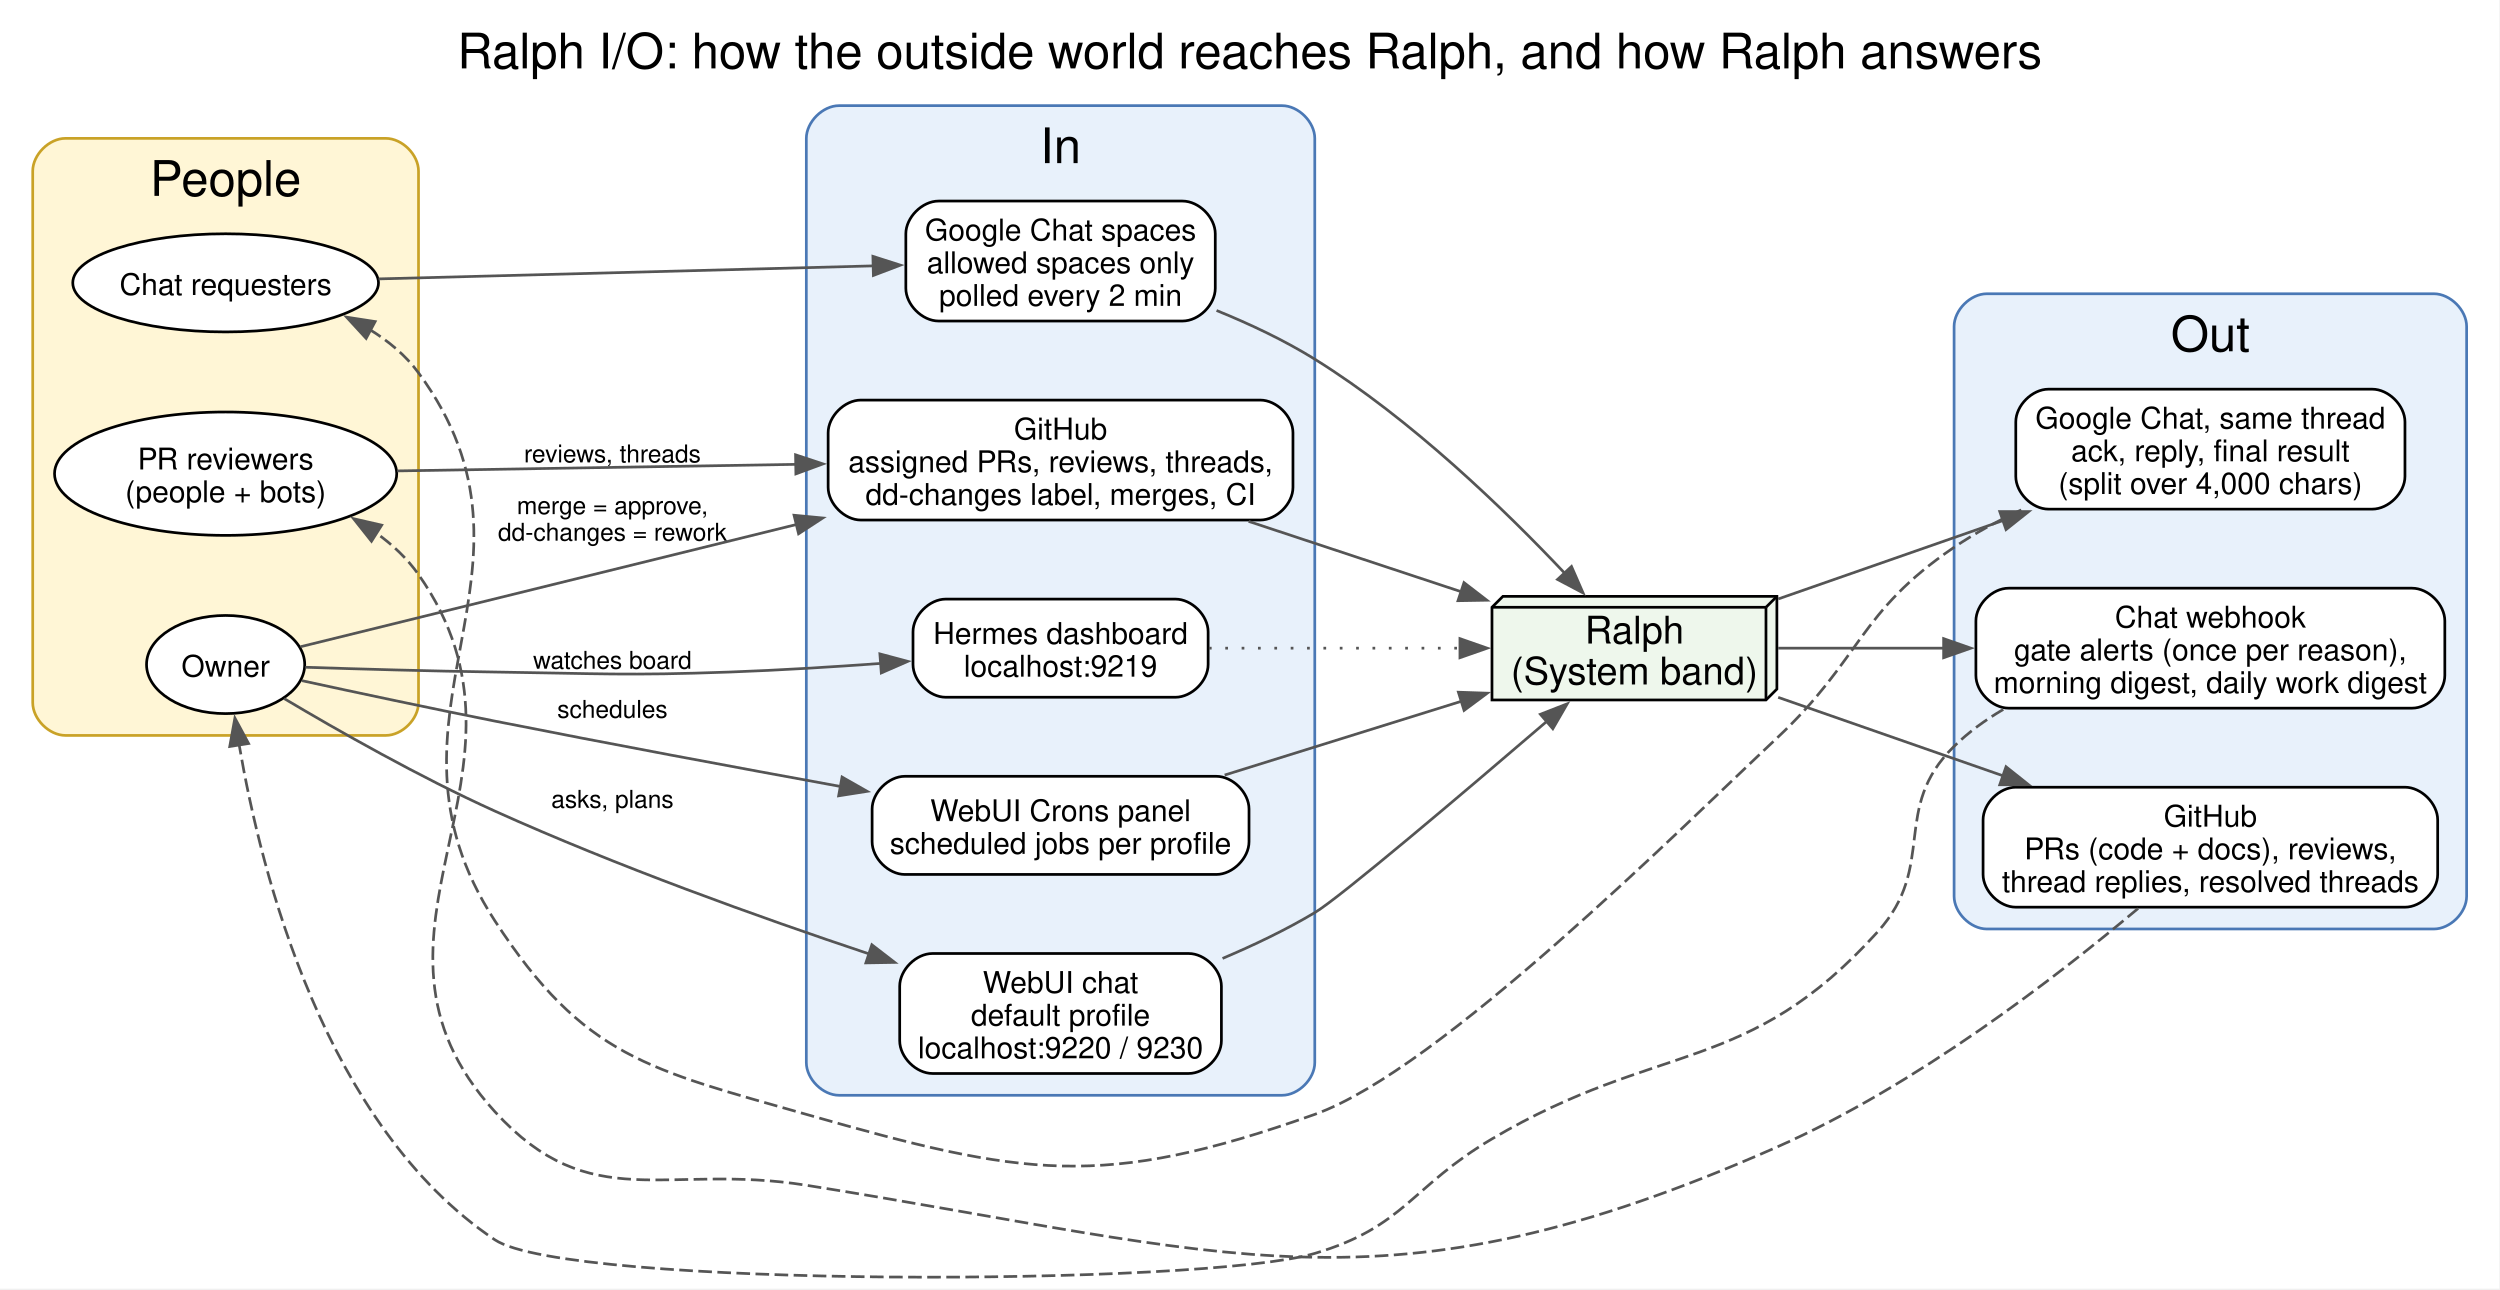
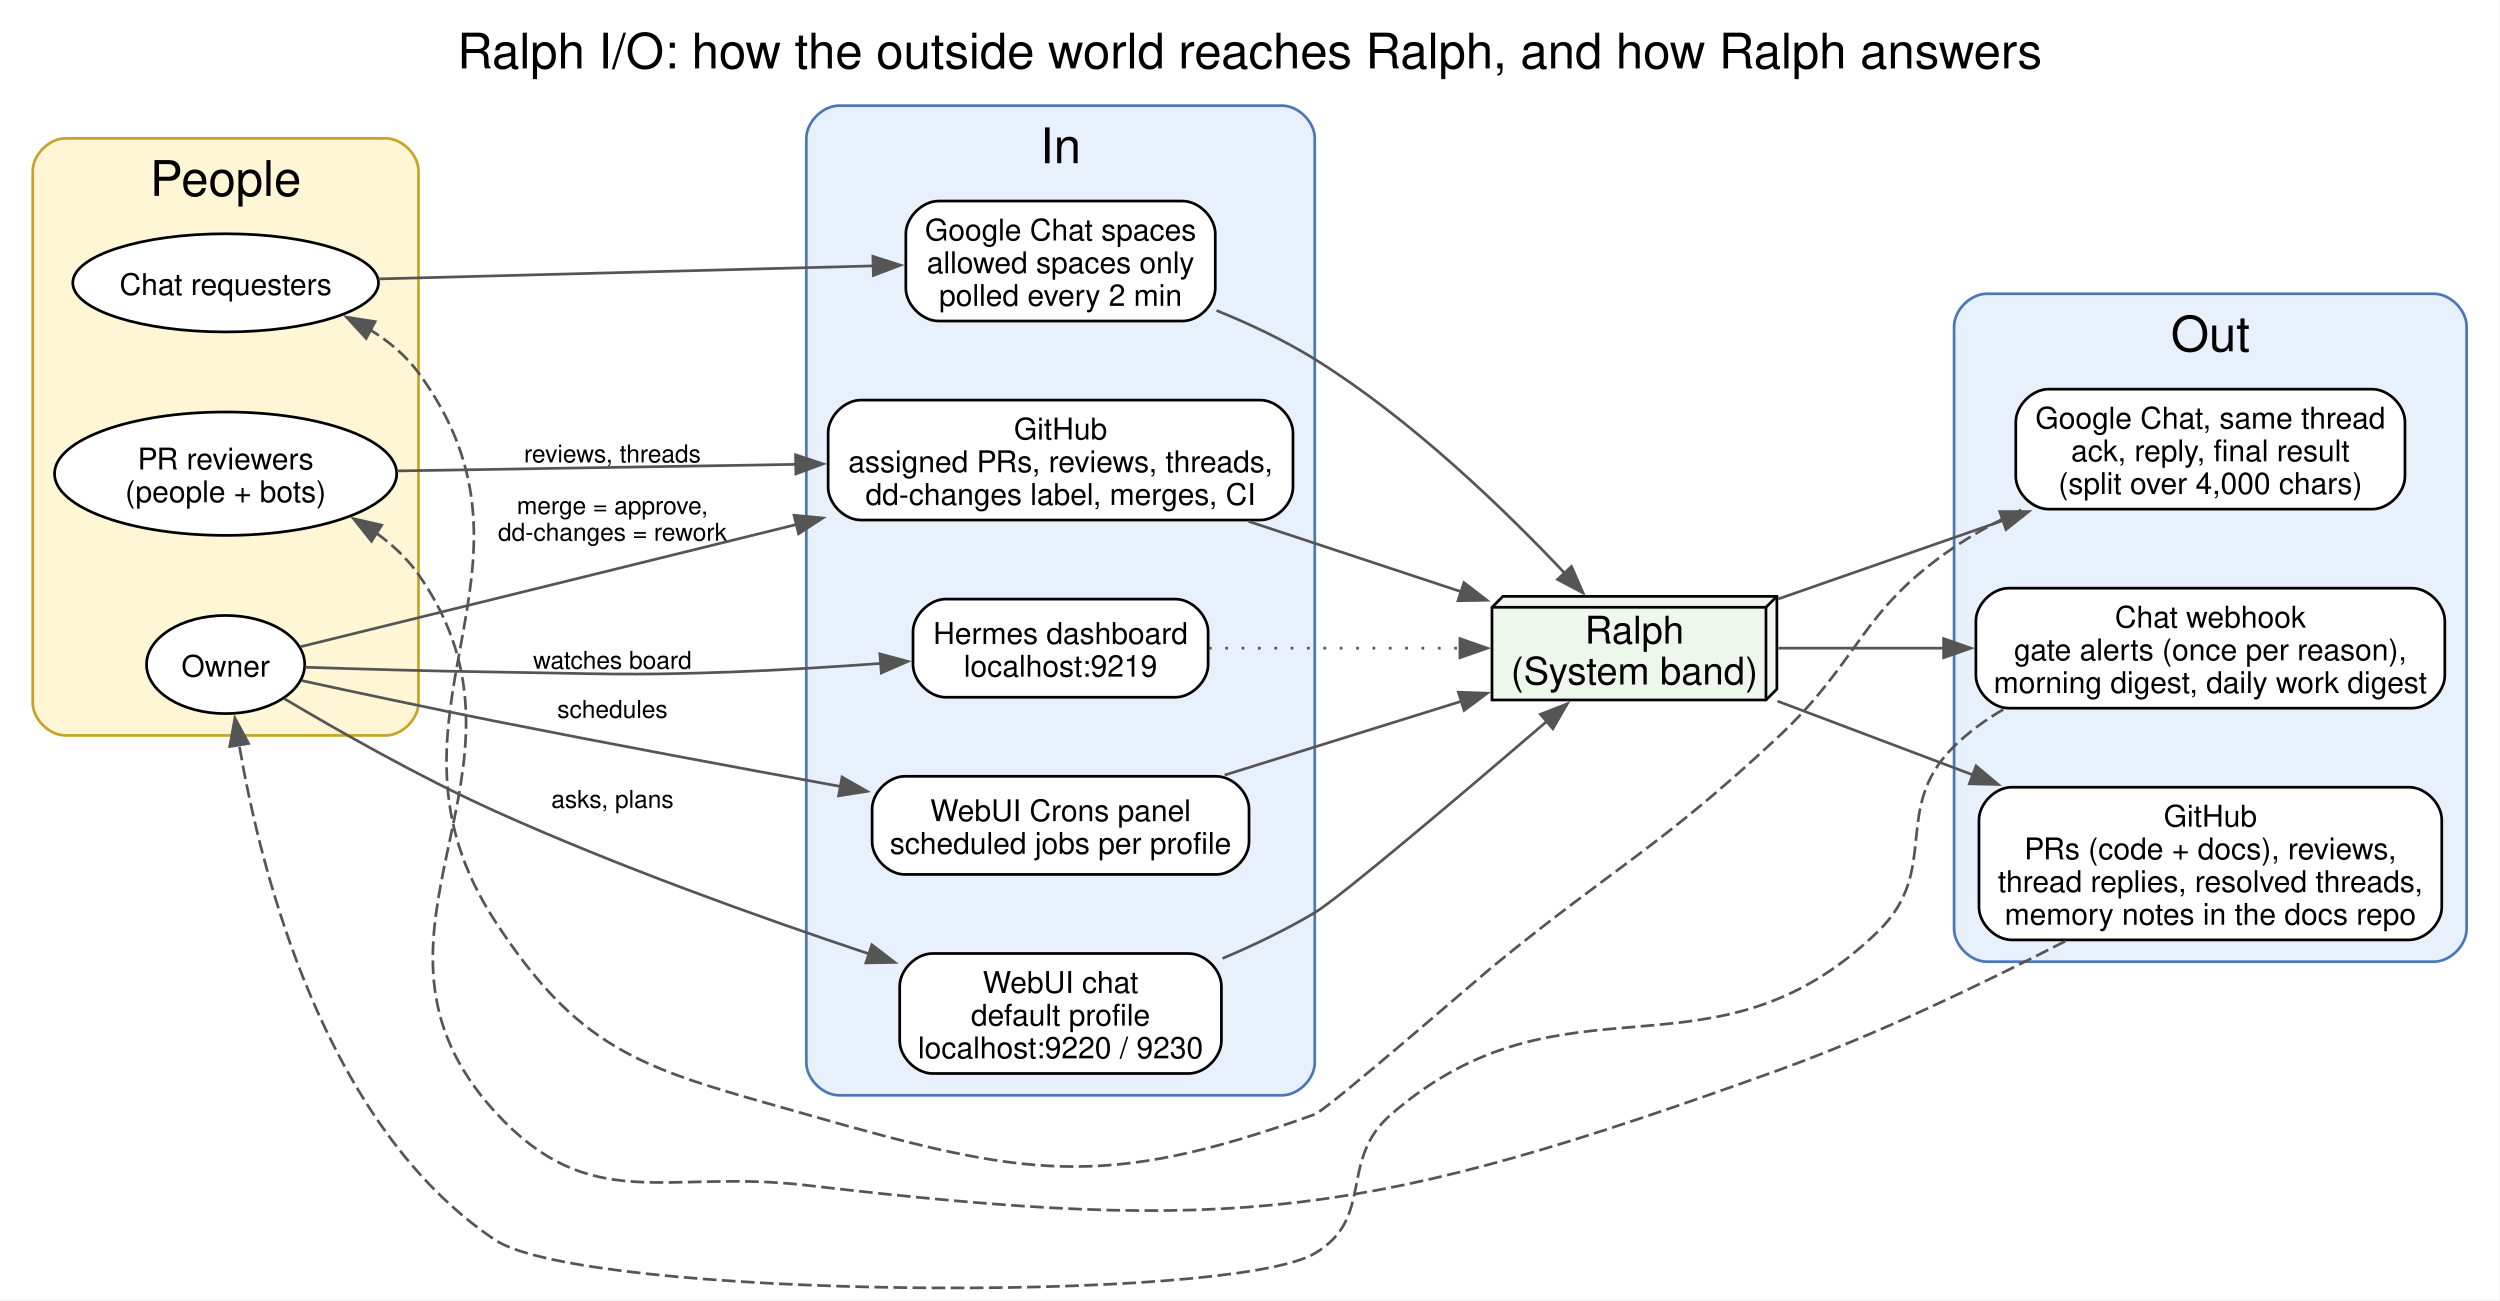
- <svg xmlns="http://www.w3.org/2000/svg" width="917pt" height="473pt" viewBox="0.00 0.00 917.00 473.00">
-   <g id="graph0" class="graph" transform="scale(1 1) rotate(0) translate(4 468.68)">
-     <polygon fill="white" stroke="none" points="-4,4 -4,-468.68 912.76,-468.68 912.76,4 -4,4" />
-     <text xml:space="preserve" text-anchor="middle" x="454.38" y="-443.58" font-family="Helvetica,sans-Serif" font-size="18.00">Ralph I/O: how the outside world reaches Ralph, and how Ralph answers</text>
+ <svg xmlns="http://www.w3.org/2000/svg" width="917pt" height="477pt" viewBox="0.00 0.00 917.00 477.00">
+   <g id="graph0" class="graph" transform="scale(1 1) rotate(0) translate(4 472.74)">
+     <polygon fill="white" stroke="none" points="-4,4 -4,-472.74 912.76,-472.74 912.76,4 -4,4" />
+     <text xml:space="preserve" text-anchor="middle" x="454.38" y="-447.64" font-family="Helvetica,sans-Serif" font-size="18.00">Ralph I/O: how the outside world reaches Ralph, and how Ralph answers</text>
    <g id="clust1" class="cluster">
-       <path fill="#fff6d6" stroke="#c9a227" d="M20,-198.93C20,-198.93 137.51,-198.93 137.51,-198.93 143.51,-198.93 149.51,-204.93 149.51,-210.93 149.51,-210.93 149.51,-405.93 149.51,-405.93 149.51,-411.93 143.51,-417.93 137.51,-417.93 137.51,-417.93 20,-417.93 20,-417.93 14,-417.93 8,-411.93 8,-405.93 8,-405.93 8,-210.93 8,-210.93 8,-204.93 14,-198.93 20,-198.93" />
-       <text xml:space="preserve" text-anchor="middle" x="78.76" y="-396.83" font-family="Helvetica,sans-Serif" font-size="18.00">People</text>
+       <path fill="#fff6d6" stroke="#c9a227" d="M20,-202.99C20,-202.99 137.51,-202.99 137.51,-202.99 143.51,-202.99 149.51,-208.99 149.51,-214.99 149.51,-214.99 149.51,-409.99 149.51,-409.99 149.51,-415.99 143.51,-421.99 137.51,-421.99 137.51,-421.99 20,-421.99 20,-421.99 14,-421.99 8,-415.99 8,-409.99 8,-409.99 8,-214.99 8,-214.99 8,-208.99 14,-202.99 20,-202.99" />
+       <text xml:space="preserve" text-anchor="middle" x="78.76" y="-400.89" font-family="Helvetica,sans-Serif" font-size="18.00">People</text>
    </g>
    <g id="clust2" class="cluster">
-       <path fill="#e8f1fb" stroke="#4a78b5" d="M303.76,-66.93C303.76,-66.93 466.26,-66.93 466.26,-66.93 472.26,-66.93 478.26,-72.93 478.26,-78.93 478.26,-78.93 478.26,-417.93 478.26,-417.93 478.26,-423.93 472.26,-429.93 466.26,-429.93 466.26,-429.93 303.76,-429.93 303.76,-429.93 297.76,-429.93 291.76,-423.93 291.76,-417.93 291.76,-417.93 291.76,-78.93 291.76,-78.93 291.76,-72.93 297.76,-66.93 303.76,-66.93" />
-       <text xml:space="preserve" text-anchor="middle" x="385.01" y="-408.83" font-family="Helvetica,sans-Serif" font-size="18.00">In</text>
+       <path fill="#e8f1fb" stroke="#4a78b5" d="M303.76,-70.99C303.76,-70.99 466.26,-70.99 466.26,-70.99 472.26,-70.99 478.26,-76.99 478.26,-82.99 478.26,-82.99 478.26,-421.99 478.26,-421.99 478.26,-427.99 472.26,-433.99 466.26,-433.99 466.26,-433.99 303.76,-433.99 303.76,-433.99 297.76,-433.99 291.76,-427.99 291.76,-421.99 291.76,-421.99 291.76,-82.99 291.76,-82.99 291.76,-76.99 297.76,-70.99 303.76,-70.99" />
+       <text xml:space="preserve" text-anchor="middle" x="385.01" y="-412.89" font-family="Helvetica,sans-Serif" font-size="18.00">In</text>
    </g>
    <g id="clust3" class="cluster">
-       <path fill="#e8f1fb" stroke="#4a78b5" d="M724.76,-127.93C724.76,-127.93 888.76,-127.93 888.76,-127.93 894.76,-127.93 900.76,-133.93 900.76,-139.93 900.76,-139.93 900.76,-348.93 900.76,-348.93 900.76,-354.93 894.76,-360.93 888.76,-360.93 888.76,-360.93 724.76,-360.93 724.76,-360.93 718.76,-360.93 712.76,-354.93 712.76,-348.93 712.76,-348.93 712.76,-139.93 712.76,-139.93 712.76,-133.93 718.76,-127.93 724.76,-127.93" />
-       <text xml:space="preserve" text-anchor="middle" x="806.76" y="-339.83" font-family="Helvetica,sans-Serif" font-size="18.00">Out</text>
+       <path fill="#e8f1fb" stroke="#4a78b5" d="M724.76,-119.99C724.76,-119.99 888.76,-119.99 888.76,-119.99 894.76,-119.99 900.76,-125.99 900.76,-131.99 900.76,-131.99 900.76,-352.99 900.76,-352.99 900.76,-358.99 894.76,-364.99 888.76,-364.99 888.76,-364.99 724.76,-364.99 724.76,-364.99 718.76,-364.99 712.76,-358.99 712.76,-352.99 712.76,-352.99 712.76,-131.99 712.76,-131.99 712.76,-125.99 718.76,-119.99 724.76,-119.99" />
+       <text xml:space="preserve" text-anchor="middle" x="806.76" y="-343.89" font-family="Helvetica,sans-Serif" font-size="18.00">Out</text>
    </g>
    <g id="node1" class="node">
-       <ellipse fill="white" stroke="black" cx="78.76" cy="-224.93" rx="29.01" ry="18" />
-       <text xml:space="preserve" text-anchor="middle" x="78.76" y="-220.48" font-family="Helvetica,sans-Serif" font-size="11.00">Owner</text>
+       <ellipse fill="white" stroke="black" cx="78.76" cy="-228.99" rx="29.01" ry="18" />
+       <text xml:space="preserve" text-anchor="middle" x="78.76" y="-224.54" font-family="Helvetica,sans-Serif" font-size="11.00">Owner</text>
    </g>
    <g id="node4" class="node">
-       <path fill="white" stroke="black" d="M432.01,-118.93C432.01,-118.93 338.01,-118.93 338.01,-118.93 332.01,-118.93 326.01,-112.93 326.01,-106.93 326.01,-106.93 326.01,-86.93 326.01,-86.93 326.01,-80.93 332.01,-74.93 338.01,-74.93 338.01,-74.93 432.01,-74.93 432.01,-74.93 438.01,-74.93 444.01,-80.93 444.01,-86.93 444.01,-86.93 444.01,-106.93 444.01,-106.93 444.01,-112.93 438.01,-118.93 432.01,-118.93" />
-       <text xml:space="preserve" text-anchor="middle" x="385.01" y="-104.48" font-family="Helvetica,sans-Serif" font-size="11.00">WebUI chat</text>
-       <text xml:space="preserve" text-anchor="middle" x="385.01" y="-92.48" font-family="Helvetica,sans-Serif" font-size="11.00">default profile</text>
-       <text xml:space="preserve" text-anchor="middle" x="385.01" y="-80.48" font-family="Helvetica,sans-Serif" font-size="11.00">localhost:9220 / 9230</text>
+       <path fill="white" stroke="black" d="M432.01,-122.99C432.01,-122.99 338.01,-122.99 338.01,-122.99 332.01,-122.99 326.01,-116.99 326.01,-110.99 326.01,-110.99 326.01,-90.99 326.01,-90.99 326.01,-84.99 332.01,-78.99 338.01,-78.99 338.01,-78.99 432.01,-78.99 432.01,-78.99 438.01,-78.99 444.01,-84.99 444.01,-90.99 444.01,-90.99 444.01,-110.99 444.01,-110.99 444.01,-116.99 438.01,-122.99 432.01,-122.99" />
+       <text xml:space="preserve" text-anchor="middle" x="385.01" y="-108.54" font-family="Helvetica,sans-Serif" font-size="11.00">WebUI chat</text>
+       <text xml:space="preserve" text-anchor="middle" x="385.01" y="-96.54" font-family="Helvetica,sans-Serif" font-size="11.00">default profile</text>
+       <text xml:space="preserve" text-anchor="middle" x="385.01" y="-84.54" font-family="Helvetica,sans-Serif" font-size="11.00">localhost:9220 / 9230</text>
    </g>
    <g id="edge1" class="edge">
-       <path fill="none" stroke="#555555" d="M100.25,-212.43C119.7,-200.85 149.97,-183.61 177.51,-171.18 222.2,-151.02 274.15,-132.36 314.76,-118.79" />
-       <polygon fill="#555555" stroke="#555555" points="315.8,-122.14 324.19,-115.67 313.6,-115.49 315.8,-122.14" />
-       <text xml:space="preserve" text-anchor="middle" x="220.64" y="-172.38" font-family="Helvetica,sans-Serif" font-size="9.00">asks, plans</text>
+       <path fill="none" stroke="#555555" d="M100.25,-216.48C119.7,-204.91 149.97,-187.67 177.51,-175.24 222.2,-155.07 274.15,-136.42 314.76,-122.85" />
+       <polygon fill="#555555" stroke="#555555" points="315.8,-126.19 324.19,-119.73 313.6,-119.55 315.8,-126.19" />
+       <text xml:space="preserve" text-anchor="middle" x="220.64" y="-176.44" font-family="Helvetica,sans-Serif" font-size="9.00">asks, plans</text>
    </g>
    <g id="node5" class="node">
-       <path fill="white" stroke="black" d="M427.14,-248.93C427.14,-248.93 342.89,-248.93 342.89,-248.93 336.89,-248.93 330.89,-242.93 330.89,-236.93 330.89,-236.93 330.89,-224.93 330.89,-224.93 330.89,-218.93 336.89,-212.93 342.89,-212.93 342.89,-212.93 427.14,-212.93 427.14,-212.93 433.14,-212.93 439.14,-218.93 439.14,-224.93 439.14,-224.93 439.14,-236.93 439.14,-236.93 439.14,-242.93 433.14,-248.93 427.14,-248.93" />
-       <text xml:space="preserve" text-anchor="middle" x="385.01" y="-232.48" font-family="Helvetica,sans-Serif" font-size="11.00">Hermes dashboard</text>
-       <text xml:space="preserve" text-anchor="middle" x="385.01" y="-220.48" font-family="Helvetica,sans-Serif" font-size="11.00">localhost:9219</text>
+       <path fill="white" stroke="black" d="M427.14,-252.99C427.14,-252.99 342.89,-252.99 342.89,-252.99 336.89,-252.99 330.89,-246.99 330.89,-240.99 330.89,-240.99 330.89,-228.99 330.89,-228.99 330.89,-222.99 336.89,-216.99 342.89,-216.99 342.89,-216.99 427.14,-216.99 427.14,-216.99 433.14,-216.99 439.14,-222.99 439.14,-228.99 439.14,-228.99 439.14,-240.99 439.14,-240.99 439.14,-246.99 433.14,-252.99 427.14,-252.99" />
+       <text xml:space="preserve" text-anchor="middle" x="385.01" y="-236.54" font-family="Helvetica,sans-Serif" font-size="11.00">Hermes dashboard</text>
+       <text xml:space="preserve" text-anchor="middle" x="385.01" y="-224.54" font-family="Helvetica,sans-Serif" font-size="11.00">localhost:9219</text>
    </g>
    <g id="edge2" class="edge">
-       <path fill="none" stroke="#555555" d="M107.98,-223.93C127.51,-223.29 154.08,-222.51 177.51,-222.18 215.84,-221.65 225.45,-220.79 263.76,-222.18 281.78,-222.84 301.28,-224.04 319.24,-225.35" />
-       <polygon fill="#555555" stroke="#555555" points="318.74,-228.83 328.97,-226.09 319.26,-221.85 318.74,-228.83" />
-       <text xml:space="preserve" text-anchor="middle" x="220.64" y="-223.38" font-family="Helvetica,sans-Serif" font-size="9.00">watches board</text>
+       <path fill="none" stroke="#555555" d="M107.98,-227.99C127.51,-227.35 154.08,-226.57 177.51,-226.24 215.84,-225.7 225.45,-224.85 263.76,-226.24 281.78,-226.9 301.28,-228.1 319.24,-229.41" />
+       <polygon fill="#555555" stroke="#555555" points="318.74,-232.88 328.97,-230.15 319.26,-225.9 318.74,-232.88" />
+       <text xml:space="preserve" text-anchor="middle" x="220.64" y="-227.44" font-family="Helvetica,sans-Serif" font-size="9.00">watches board</text>
    </g>
    <g id="node7" class="node">
-       <path fill="white" stroke="black" d="M458.26,-321.93C458.26,-321.93 311.76,-321.93 311.76,-321.93 305.76,-321.93 299.76,-315.93 299.76,-309.93 299.76,-309.93 299.76,-289.93 299.76,-289.93 299.76,-283.93 305.76,-277.93 311.76,-277.93 311.76,-277.93 458.26,-277.93 458.26,-277.93 464.26,-277.93 470.26,-283.93 470.26,-289.93 470.26,-289.93 470.26,-309.93 470.26,-309.93 470.26,-315.93 464.26,-321.93 458.26,-321.93" />
-       <text xml:space="preserve" text-anchor="middle" x="385.01" y="-307.48" font-family="Helvetica,sans-Serif" font-size="11.00">GitHub</text>
-       <text xml:space="preserve" text-anchor="middle" x="385.01" y="-295.48" font-family="Helvetica,sans-Serif" font-size="11.00">assigned PRs, reviews, threads,</text>
-       <text xml:space="preserve" text-anchor="middle" x="385.01" y="-283.48" font-family="Helvetica,sans-Serif" font-size="11.00">dd-changes label, merges, CI</text>
+       <path fill="white" stroke="black" d="M458.26,-325.99C458.26,-325.99 311.76,-325.99 311.76,-325.99 305.76,-325.99 299.76,-319.99 299.76,-313.99 299.76,-313.99 299.76,-293.99 299.76,-293.99 299.76,-287.99 305.76,-281.99 311.76,-281.99 311.76,-281.99 458.26,-281.99 458.26,-281.99 464.26,-281.99 470.26,-287.99 470.26,-293.99 470.26,-293.99 470.26,-313.99 470.26,-313.99 470.26,-319.99 464.26,-325.99 458.26,-325.99" />
+       <text xml:space="preserve" text-anchor="middle" x="385.01" y="-311.54" font-family="Helvetica,sans-Serif" font-size="11.00">GitHub</text>
+       <text xml:space="preserve" text-anchor="middle" x="385.01" y="-299.54" font-family="Helvetica,sans-Serif" font-size="11.00">assigned PRs, reviews, threads,</text>
+       <text xml:space="preserve" text-anchor="middle" x="385.01" y="-287.54" font-family="Helvetica,sans-Serif" font-size="11.00">dd-changes label, merges, CI</text>
    </g>
    <g id="edge4" class="edge">
-       <path fill="none" stroke="#555555" d="M106.22,-231.46C146.47,-241.38 225.08,-260.76 288.43,-276.37" />
-       <polygon fill="#555555" stroke="#555555" points="287.25,-279.69 297.8,-278.68 288.92,-272.89 287.25,-279.69" />
-       <text xml:space="preserve" text-anchor="middle" x="220.64" y="-280.1" font-family="Helvetica,sans-Serif" font-size="9.00">merge = approve,</text>
-       <text xml:space="preserve" text-anchor="middle" x="220.64" y="-270.35" font-family="Helvetica,sans-Serif" font-size="9.00">dd-changes = rework</text>
+       <path fill="none" stroke="#555555" d="M106.22,-235.52C146.47,-245.44 225.08,-264.82 288.43,-280.43" />
+       <polygon fill="#555555" stroke="#555555" points="287.25,-283.74 297.8,-282.74 288.92,-276.95 287.25,-283.74" />
+       <text xml:space="preserve" text-anchor="middle" x="220.64" y="-284.16" font-family="Helvetica,sans-Serif" font-size="9.00">merge = approve,</text>
+       <text xml:space="preserve" text-anchor="middle" x="220.64" y="-274.41" font-family="Helvetica,sans-Serif" font-size="9.00">dd-changes = rework</text>
    </g>
    <g id="node8" class="node">
-       <path fill="white" stroke="black" d="M442.14,-183.93C442.14,-183.93 327.89,-183.93 327.89,-183.93 321.89,-183.93 315.89,-177.93 315.89,-171.93 315.89,-171.93 315.89,-159.93 315.89,-159.93 315.89,-153.93 321.89,-147.93 327.89,-147.93 327.89,-147.93 442.14,-147.93 442.14,-147.93 448.14,-147.93 454.14,-153.93 454.14,-159.93 454.14,-159.93 454.14,-171.93 454.14,-171.93 454.14,-177.93 448.14,-183.93 442.14,-183.93" />
-       <text xml:space="preserve" text-anchor="middle" x="385.01" y="-167.48" font-family="Helvetica,sans-Serif" font-size="11.00">WebUI Crons panel</text>
-       <text xml:space="preserve" text-anchor="middle" x="385.01" y="-155.48" font-family="Helvetica,sans-Serif" font-size="11.00">scheduled jobs per profile</text>
+       <path fill="white" stroke="black" d="M442.14,-187.99C442.14,-187.99 327.89,-187.99 327.89,-187.99 321.89,-187.99 315.89,-181.99 315.89,-175.99 315.89,-175.99 315.89,-163.99 315.89,-163.99 315.89,-157.99 321.89,-151.99 327.89,-151.99 327.89,-151.99 442.14,-151.99 442.14,-151.99 448.14,-151.99 454.14,-157.99 454.14,-163.99 454.14,-163.99 454.14,-175.99 454.14,-175.99 454.14,-181.99 448.14,-187.99 442.14,-187.99" />
+       <text xml:space="preserve" text-anchor="middle" x="385.01" y="-171.54" font-family="Helvetica,sans-Serif" font-size="11.00">WebUI Crons panel</text>
+       <text xml:space="preserve" text-anchor="middle" x="385.01" y="-159.54" font-family="Helvetica,sans-Serif" font-size="11.00">scheduled jobs per profile</text>
    </g>
    <g id="edge3" class="edge">
-       <path fill="none" stroke="#555555" d="M106.69,-219.02C126.3,-214.76 153.52,-208.95 177.51,-204.18 219.34,-195.87 266.05,-187.17 304.45,-180.17" />
-       <polygon fill="#555555" stroke="#555555" points="304.86,-183.66 314.07,-178.42 303.61,-176.77 304.86,-183.66" />
-       <text xml:space="preserve" text-anchor="middle" x="220.64" y="-205.38" font-family="Helvetica,sans-Serif" font-size="9.00">schedules</text>
+       <path fill="none" stroke="#555555" d="M106.69,-223.08C126.3,-218.82 153.52,-213.01 177.51,-208.24 219.34,-199.93 266.05,-191.23 304.45,-184.23" />
+       <polygon fill="#555555" stroke="#555555" points="304.86,-187.71 314.07,-182.48 303.61,-180.83 304.86,-187.71" />
+       <text xml:space="preserve" text-anchor="middle" x="220.64" y="-209.44" font-family="Helvetica,sans-Serif" font-size="9.00">schedules</text>
    </g>
    <g id="node2" class="node">
-       <ellipse fill="white" stroke="black" cx="78.76" cy="-364.93" rx="56.07" ry="18" />
-       <text xml:space="preserve" text-anchor="middle" x="78.76" y="-360.48" font-family="Helvetica,sans-Serif" font-size="11.00">Chat requesters</text>
+       <ellipse fill="white" stroke="black" cx="78.76" cy="-368.99" rx="56.07" ry="18" />
+       <text xml:space="preserve" text-anchor="middle" x="78.76" y="-364.54" font-family="Helvetica,sans-Serif" font-size="11.00">Chat requesters</text>
    </g>
    <g id="node6" class="node">
-       <path fill="white" stroke="black" d="M429.76,-394.93C429.76,-394.93 340.26,-394.93 340.26,-394.93 334.26,-394.93 328.26,-388.93 328.26,-382.93 328.26,-382.93 328.26,-362.93 328.26,-362.93 328.26,-356.93 334.26,-350.93 340.26,-350.93 340.26,-350.93 429.76,-350.93 429.76,-350.93 435.76,-350.93 441.76,-356.93 441.76,-362.93 441.76,-362.93 441.76,-382.93 441.76,-382.93 441.76,-388.93 435.76,-394.93 429.76,-394.93" />
-       <text xml:space="preserve" text-anchor="middle" x="385.01" y="-380.48" font-family="Helvetica,sans-Serif" font-size="11.00">Google Chat spaces</text>
-       <text xml:space="preserve" text-anchor="middle" x="385.01" y="-368.48" font-family="Helvetica,sans-Serif" font-size="11.00">allowed spaces only</text>
-       <text xml:space="preserve" text-anchor="middle" x="385.01" y="-356.48" font-family="Helvetica,sans-Serif" font-size="11.00">polled every 2 min</text>
+       <path fill="white" stroke="black" d="M429.76,-398.99C429.76,-398.99 340.26,-398.99 340.26,-398.99 334.26,-398.99 328.26,-392.99 328.26,-386.99 328.26,-386.99 328.26,-366.99 328.26,-366.99 328.26,-360.99 334.26,-354.99 340.26,-354.99 340.26,-354.99 429.76,-354.99 429.76,-354.99 435.76,-354.99 441.76,-360.99 441.76,-366.99 441.76,-366.99 441.76,-386.99 441.76,-386.99 441.76,-392.99 435.76,-398.99 429.76,-398.99" />
+       <text xml:space="preserve" text-anchor="middle" x="385.01" y="-384.54" font-family="Helvetica,sans-Serif" font-size="11.00">Google Chat spaces</text>
+       <text xml:space="preserve" text-anchor="middle" x="385.01" y="-372.54" font-family="Helvetica,sans-Serif" font-size="11.00">allowed spaces only</text>
+       <text xml:space="preserve" text-anchor="middle" x="385.01" y="-360.54" font-family="Helvetica,sans-Serif" font-size="11.00">polled every 2 min</text>
    </g>
    <g id="edge5" class="edge">
-       <path fill="none" stroke="#555555" d="M134.85,-366.38C185.85,-367.72 261.82,-369.72 316.46,-371.16" />
-       <polygon fill="#555555" stroke="#555555" points="316.18,-374.65 326.27,-371.42 316.36,-367.65 316.18,-374.65" />
+       <path fill="none" stroke="#555555" d="M134.85,-370.44C185.85,-371.78 261.82,-373.78 316.46,-375.22" />
+       <polygon fill="#555555" stroke="#555555" points="316.18,-378.71 326.27,-375.47 316.36,-371.71 316.18,-378.71" />
    </g>
    <g id="node3" class="node">
-       <ellipse fill="white" stroke="black" cx="78.76" cy="-294.93" rx="62.76" ry="22.63" />
-       <text xml:space="preserve" text-anchor="middle" x="78.76" y="-296.48" font-family="Helvetica,sans-Serif" font-size="11.00">PR reviewers</text>
-       <text xml:space="preserve" text-anchor="middle" x="78.76" y="-284.48" font-family="Helvetica,sans-Serif" font-size="11.00">(people + bots)</text>
+       <ellipse fill="white" stroke="black" cx="78.76" cy="-298.99" rx="62.76" ry="22.63" />
+       <text xml:space="preserve" text-anchor="middle" x="78.76" y="-300.54" font-family="Helvetica,sans-Serif" font-size="11.00">PR reviewers</text>
+       <text xml:space="preserve" text-anchor="middle" x="78.76" y="-288.54" font-family="Helvetica,sans-Serif" font-size="11.00">(people + bots)</text>
    </g>
    <g id="edge6" class="edge">
-       <path fill="none" stroke="#555555" d="M141.69,-295.95C183.76,-296.64 240.22,-297.57 288.06,-298.36" />
-       <polygon fill="#555555" stroke="#555555" points="287.81,-301.85 297.87,-298.52 287.93,-294.86 287.81,-301.85" />
-       <text xml:space="preserve" text-anchor="middle" x="220.64" y="-299.08" font-family="Helvetica,sans-Serif" font-size="9.00">reviews, threads</text>
+       <path fill="none" stroke="#555555" d="M141.69,-300.01C183.76,-300.7 240.22,-301.63 288.06,-302.42" />
+       <polygon fill="#555555" stroke="#555555" points="287.81,-305.91 297.87,-302.58 287.93,-298.91 287.81,-305.91" />
+       <text xml:space="preserve" text-anchor="middle" x="220.64" y="-303.14" font-family="Helvetica,sans-Serif" font-size="9.00">reviews, threads</text>
    </g>
    <g id="node9" class="node">
-       <polygon fill="#eef7ec" stroke="black" points="647.76,-249.93 547.26,-249.93 543.26,-245.93 543.26,-211.93 643.76,-211.93 647.76,-215.93 647.76,-249.93" />
-       <polyline fill="none" stroke="black" points="643.76,-245.93 543.26,-245.93" />
-       <polyline fill="none" stroke="black" points="643.76,-245.93 643.76,-211.93" />
-       <polyline fill="none" stroke="black" points="643.76,-245.93 647.76,-249.93" />
-       <text xml:space="preserve" text-anchor="middle" x="595.51" y="-232.63" font-family="Helvetica,sans-Serif" font-size="14.00">Ralph</text>
-       <text xml:space="preserve" text-anchor="middle" x="595.51" y="-217.63" font-family="Helvetica,sans-Serif" font-size="14.00">(System band)</text>
+       <polygon fill="#eef7ec" stroke="black" points="647.76,-253.99 547.26,-253.99 543.26,-249.99 543.26,-215.99 643.76,-215.99 647.76,-219.99 647.76,-253.99" />
+       <polyline fill="none" stroke="black" points="643.76,-249.99 543.26,-249.99" />
+       <polyline fill="none" stroke="black" points="643.76,-249.99 643.76,-215.99" />
+       <polyline fill="none" stroke="black" points="643.76,-249.99 647.76,-253.99" />
+       <text xml:space="preserve" text-anchor="middle" x="595.51" y="-236.69" font-family="Helvetica,sans-Serif" font-size="14.00">Ralph</text>
+       <text xml:space="preserve" text-anchor="middle" x="595.51" y="-221.69" font-family="Helvetica,sans-Serif" font-size="14.00">(System band)</text>
    </g>
    <g id="edge7" class="edge">
-       <path fill="none" stroke="#555555" d="M444.43,-117.13C455.96,-122.01 467.74,-127.65 478.26,-133.93 487.49,-139.45 532.41,-177.54 563.63,-204.31" />
-       <polygon fill="#555555" stroke="#555555" points="561.01,-206.68 570.88,-210.54 565.57,-201.37 561.01,-206.68" />
+       <path fill="none" stroke="#555555" d="M444.43,-121.19C455.96,-126.07 467.74,-131.71 478.26,-137.99 487.49,-143.51 532.41,-181.59 563.63,-208.37" />
+       <polygon fill="#555555" stroke="#555555" points="561.01,-210.74 570.88,-214.6 565.57,-205.43 561.01,-210.74" />
    </g>
    <g id="edge8" class="edge">
-       <path fill="none" stroke="#555555" stroke-dasharray="1,5" d="M439.43,-230.93C467.55,-230.93 502.21,-230.93 531.62,-230.93" />
-       <polygon fill="#555555" stroke="#555555" points="531.51,-234.43 541.51,-230.93 531.51,-227.43 531.51,-234.43" />
+       <path fill="none" stroke="#555555" stroke-dasharray="1,5" d="M439.43,-234.99C467.55,-234.99 502.21,-234.99 531.62,-234.99" />
+       <polygon fill="#555555" stroke="#555555" points="531.51,-238.49 541.51,-234.99 531.51,-231.49 531.51,-238.49" />
    </g>
    <g id="edge10" class="edge">
-       <path fill="none" stroke="#555555" d="M442.23,-354.79C454.52,-349.8 467.16,-343.83 478.26,-336.93 513.6,-314.99 548.03,-281.64 570.13,-258.22" />
-       <polygon fill="#555555" stroke="#555555" points="572.42,-260.9 576.67,-251.19 567.3,-256.14 572.42,-260.9" />
+       <path fill="none" stroke="#555555" d="M442.23,-358.85C454.52,-353.86 467.16,-347.89 478.26,-340.99 513.6,-319.05 548.03,-285.7 570.13,-262.28" />
+       <polygon fill="#555555" stroke="#555555" points="572.42,-264.96 576.67,-255.25 567.3,-260.19 572.42,-264.96" />
    </g>
    <g id="edge11" class="edge">
-       <path fill="none" stroke="#555555" d="M453.99,-277.44C479.15,-269.11 507.52,-259.72 532.15,-251.57" />
-       <polygon fill="#555555" stroke="#555555" points="532.99,-254.98 541.38,-248.52 530.79,-248.34 532.99,-254.98" />
+       <path fill="none" stroke="#555555" d="M453.99,-281.49C479.15,-273.17 507.52,-263.78 532.15,-255.63" />
+       <polygon fill="#555555" stroke="#555555" points="532.99,-259.04 541.38,-252.57 530.79,-252.39 532.99,-259.04" />
    </g>
    <g id="edge9" class="edge">
-       <path fill="none" stroke="#555555" d="M445.2,-184.39C472.41,-192.87 504.69,-202.93 532.26,-211.53" />
-       <polygon fill="#555555" stroke="#555555" points="530.94,-214.78 541.53,-214.42 533.02,-208.1 530.94,-214.78" />
+       <path fill="none" stroke="#555555" d="M445.2,-188.45C472.41,-196.93 504.69,-206.99 532.26,-215.59" />
+       <polygon fill="#555555" stroke="#555555" points="530.94,-218.84 541.53,-218.47 533.02,-212.16 530.94,-218.84" />
    </g>
    <g id="node10" class="node">
-       <path fill="white" stroke="black" d="M866.14,-325.93C866.14,-325.93 747.39,-325.93 747.39,-325.93 741.39,-325.93 735.39,-319.93 735.39,-313.93 735.39,-313.93 735.39,-293.93 735.39,-293.93 735.39,-287.93 741.39,-281.93 747.39,-281.93 747.39,-281.93 866.14,-281.93 866.14,-281.93 872.14,-281.93 878.14,-287.93 878.14,-293.93 878.14,-293.93 878.14,-313.93 878.14,-313.93 878.14,-319.93 872.14,-325.93 866.14,-325.93" />
-       <text xml:space="preserve" text-anchor="middle" x="806.76" y="-311.48" font-family="Helvetica,sans-Serif" font-size="11.00">Google Chat, same thread</text>
-       <text xml:space="preserve" text-anchor="middle" x="806.76" y="-299.48" font-family="Helvetica,sans-Serif" font-size="11.00">ack, reply, final result</text>
-       <text xml:space="preserve" text-anchor="middle" x="806.76" y="-287.48" font-family="Helvetica,sans-Serif" font-size="11.00">(split over 4,000 chars)</text>
+       <path fill="white" stroke="black" d="M866.14,-329.99C866.14,-329.99 747.39,-329.99 747.39,-329.99 741.39,-329.99 735.39,-323.99 735.39,-317.99 735.39,-317.99 735.39,-297.99 735.39,-297.99 735.39,-291.99 741.39,-285.99 747.39,-285.99 747.39,-285.99 866.14,-285.99 866.14,-285.99 872.14,-285.99 878.14,-291.99 878.14,-297.99 878.14,-297.99 878.14,-317.99 878.14,-317.99 878.14,-323.99 872.14,-329.99 866.14,-329.99" />
+       <text xml:space="preserve" text-anchor="middle" x="806.76" y="-315.54" font-family="Helvetica,sans-Serif" font-size="11.00">Google Chat, same thread</text>
+       <text xml:space="preserve" text-anchor="middle" x="806.76" y="-303.54" font-family="Helvetica,sans-Serif" font-size="11.00">ack, reply, final result</text>
+       <text xml:space="preserve" text-anchor="middle" x="806.76" y="-291.54" font-family="Helvetica,sans-Serif" font-size="11.00">(split over 4,000 chars)</text>
    </g>
    <g id="edge12" class="edge">
-       <path fill="none" stroke="#555555" d="M648.24,-248.98C673.13,-257.66 703.45,-268.24 730.81,-277.79" />
-       <polygon fill="#555555" stroke="#555555" points="729.51,-281.04 740.1,-281.03 731.81,-274.43 729.51,-281.04" />
+       <path fill="none" stroke="#555555" d="M648.24,-253.04C673.13,-261.72 703.45,-272.3 730.81,-281.85" />
+       <polygon fill="#555555" stroke="#555555" points="729.51,-285.1 740.1,-285.09 731.81,-278.49 729.51,-285.1" />
    </g>
    <g id="node11" class="node">
-       <path fill="white" stroke="black" d="M880.76,-252.93C880.76,-252.93 732.76,-252.93 732.76,-252.93 726.76,-252.93 720.76,-246.93 720.76,-240.93 720.76,-240.93 720.76,-220.93 720.76,-220.93 720.76,-214.93 726.76,-208.93 732.76,-208.93 732.76,-208.93 880.76,-208.93 880.76,-208.93 886.76,-208.93 892.76,-214.93 892.76,-220.93 892.76,-220.93 892.76,-240.93 892.76,-240.93 892.76,-246.93 886.76,-252.93 880.76,-252.93" />
-       <text xml:space="preserve" text-anchor="middle" x="806.76" y="-238.48" font-family="Helvetica,sans-Serif" font-size="11.00">Chat webhook</text>
-       <text xml:space="preserve" text-anchor="middle" x="806.76" y="-226.48" font-family="Helvetica,sans-Serif" font-size="11.00">gate alerts (once per reason),</text>
-       <text xml:space="preserve" text-anchor="middle" x="806.76" y="-214.48" font-family="Helvetica,sans-Serif" font-size="11.00">morning digest, daily work digest</text>
+       <path fill="white" stroke="black" d="M880.76,-256.99C880.76,-256.99 732.76,-256.99 732.76,-256.99 726.76,-256.99 720.76,-250.99 720.76,-244.99 720.76,-244.99 720.76,-224.99 720.76,-224.99 720.76,-218.99 726.76,-212.99 732.76,-212.99 732.76,-212.99 880.76,-212.99 880.76,-212.99 886.76,-212.99 892.76,-218.99 892.76,-224.99 892.76,-224.99 892.76,-244.99 892.76,-244.99 892.76,-250.99 886.76,-256.99 880.76,-256.99" />
+       <text xml:space="preserve" text-anchor="middle" x="806.76" y="-242.54" font-family="Helvetica,sans-Serif" font-size="11.00">Chat webhook</text>
+       <text xml:space="preserve" text-anchor="middle" x="806.76" y="-230.54" font-family="Helvetica,sans-Serif" font-size="11.00">gate alerts (once per reason),</text>
+       <text xml:space="preserve" text-anchor="middle" x="806.76" y="-218.54" font-family="Helvetica,sans-Serif" font-size="11.00">morning digest, daily work digest</text>
    </g>
    <g id="edge13" class="edge">
-       <path fill="none" stroke="#555555" d="M648.24,-230.93C666.7,-230.93 688.15,-230.93 709.17,-230.93" />
-       <polygon fill="#555555" stroke="#555555" points="708.92,-234.43 718.92,-230.93 708.92,-227.43 708.92,-234.43" />
+       <path fill="none" stroke="#555555" d="M648.24,-234.99C666.7,-234.99 688.15,-234.99 709.17,-234.99" />
+       <polygon fill="#555555" stroke="#555555" points="708.92,-238.49 718.92,-234.99 708.92,-231.49 708.92,-238.49" />
    </g>
    <g id="node12" class="node">
-       <path fill="white" stroke="black" d="M878.14,-179.93C878.14,-179.93 735.39,-179.93 735.39,-179.93 729.39,-179.93 723.39,-173.93 723.39,-167.93 723.39,-167.93 723.39,-147.93 723.39,-147.93 723.39,-141.93 729.39,-135.93 735.39,-135.93 735.39,-135.93 878.14,-135.93 878.14,-135.93 884.14,-135.93 890.14,-141.93 890.14,-147.93 890.14,-147.93 890.14,-167.93 890.14,-167.93 890.14,-173.93 884.14,-179.93 878.14,-179.93" />
-       <text xml:space="preserve" text-anchor="middle" x="806.76" y="-165.48" font-family="Helvetica,sans-Serif" font-size="11.00">GitHub</text>
-       <text xml:space="preserve" text-anchor="middle" x="806.76" y="-153.48" font-family="Helvetica,sans-Serif" font-size="11.00">PRs (code + docs), reviews,</text>
-       <text xml:space="preserve" text-anchor="middle" x="806.76" y="-141.48" font-family="Helvetica,sans-Serif" font-size="11.00">thread replies, resolved threads</text>
+       <path fill="white" stroke="black" d="M879.64,-183.99C879.64,-183.99 733.89,-183.99 733.89,-183.99 727.89,-183.99 721.89,-177.99 721.89,-171.99 721.89,-171.99 721.89,-139.99 721.89,-139.99 721.89,-133.99 727.89,-127.99 733.89,-127.99 733.89,-127.99 879.64,-127.99 879.64,-127.99 885.64,-127.99 891.64,-133.99 891.64,-139.99 891.64,-139.99 891.64,-171.99 891.64,-171.99 891.64,-177.99 885.64,-183.99 879.64,-183.99" />
+       <text xml:space="preserve" text-anchor="middle" x="806.76" y="-169.54" font-family="Helvetica,sans-Serif" font-size="11.00">GitHub</text>
+       <text xml:space="preserve" text-anchor="middle" x="806.76" y="-157.54" font-family="Helvetica,sans-Serif" font-size="11.00">PRs (code + docs), reviews,</text>
+       <text xml:space="preserve" text-anchor="middle" x="806.76" y="-145.54" font-family="Helvetica,sans-Serif" font-size="11.00">thread replies, resolved threads,</text>
+       <text xml:space="preserve" text-anchor="middle" x="806.76" y="-133.54" font-family="Helvetica,sans-Serif" font-size="11.00">memory notes in the docs repo</text>
    </g>
    <g id="edge14" class="edge">
-       <path fill="none" stroke="#555555" d="M648.24,-212.89C673.13,-204.21 703.45,-193.63 730.81,-184.08" />
-       <polygon fill="#555555" stroke="#555555" points="731.81,-187.44 740.1,-180.84 729.51,-180.83 731.81,-187.44" />
+       <path fill="none" stroke="#555555" d="M647.97,-215.57C669.58,-207.41 695.31,-197.69 719.66,-188.5" />
+       <polygon fill="#555555" stroke="#555555" points="720.82,-191.8 728.94,-185 718.35,-185.25 720.82,-191.8" />
    </g>
    <g id="edge15" class="edge">
-       <path fill="none" stroke="#555555" stroke-dasharray="5,2" d="M737.4,-281.64C728.79,-277.65 720.36,-273.08 712.76,-267.93 677.62,-244.11 678.74,-226.96 647.76,-197.93 612.32,-164.72 524.03,-76.21 478.26,-59.93 400.16,-32.16 371.47,-37.19 291.76,-59.93 234.27,-76.34 210.1,-80.82 177.51,-130.93 128.34,-206.55 202.92,-259.25 149.51,-331.93 144.77,-338.39 138.43,-343.63 131.51,-347.87" />
-       <polygon fill="#555555" stroke="#555555" points="130.3,-344.55 123.13,-352.35 133.6,-350.73 130.3,-344.55" />
+       <path fill="none" stroke="#555555" stroke-dasharray="5,2" d="M737.4,-285.7C728.79,-281.7 720.36,-277.14 712.76,-271.99 677.62,-248.17 678.83,-230.92 647.76,-201.99 604.15,-161.39 589.4,-155.7 543.26,-117.99 539.63,-115.02 482.68,-65.59 478.26,-63.99 400.3,-35.83 371.47,-41.24 291.76,-63.99 234.27,-80.4 210.1,-84.87 177.51,-134.99 128.34,-210.61 202.92,-263.31 149.51,-335.99 144.77,-342.45 138.43,-347.69 131.51,-351.93" />
+       <polygon fill="#555555" stroke="#555555" points="130.3,-348.61 123.13,-356.4 133.6,-354.78 130.3,-348.61" />
    </g>
    <g id="edge16" class="edge">
-       <path fill="none" stroke="#555555" stroke-dasharray="5,2" d="M730.8,-208.46C724.24,-204.62 718.08,-200.14 712.76,-194.93 689.41,-172.07 706.66,-151.2 684.76,-126.93 636.93,-73.94 604.74,-87.22 543.26,-50.93 513.64,-33.45 511.25,-18.67 478.26,-8.93 437.34,3.14 203.92,3.76 177.51,-13.93 115.19,-55.7 91.84,-148 83.72,-195.48" />
-       <polygon fill="#555555" stroke="#555555" points="80.27,-194.87 82.16,-205.3 87.18,-195.96 80.27,-194.87" />
+       <path fill="none" stroke="#555555" stroke-dasharray="5,2" d="M730.8,-212.51C724.24,-208.67 718.08,-204.2 712.76,-198.99 689.41,-176.13 708.23,-153.74 684.76,-130.99 623.91,-72.03 570.31,-119.48 506.26,-63.99 486.72,-47.06 500.51,-26.16 478.26,-12.99 446.97,5.53 209.82,3.65 177.51,-17.99 115.19,-59.75 91.84,-152.06 83.72,-199.53" />
+       <polygon fill="#555555" stroke="#555555" points="80.27,-198.93 82.16,-209.35 87.18,-200.02 80.27,-198.93" />
    </g>
    <g id="edge17" class="edge">
-       <path fill="none" stroke="#555555" stroke-dasharray="5,2" d="M780.26,-135.47C750.5,-110.43 698.82,-70.49 647.76,-47.93 502.93,16.06 448.14,-9.04 291.76,-33.93 240.23,-42.14 212.69,-22.4 177.51,-60.93 117.88,-126.24 200.33,-185.56 149.51,-257.93 145.38,-263.82 140,-268.86 134.07,-273.13" />
-       <polygon fill="#555555" stroke="#555555" points="132.26,-270.14 125.68,-278.43 136,-276.05 132.26,-270.14" />
+       <path fill="none" stroke="#555555" stroke-dasharray="5,2" d="M753.54,-127.52C723.3,-111.9 684.13,-93.09 647.76,-79.99 497.86,-26.02 450.01,-19.55 291.76,-37.99 239.94,-44.03 212.69,-26.46 177.51,-64.99 117.88,-130.3 200.33,-189.62 149.51,-261.99 145.38,-267.88 140,-272.91 134.07,-277.19" />
+       <polygon fill="#555555" stroke="#555555" points="132.26,-274.19 125.68,-282.49 136,-280.11 132.26,-274.19" />
    </g>
  </g>
</svg>
